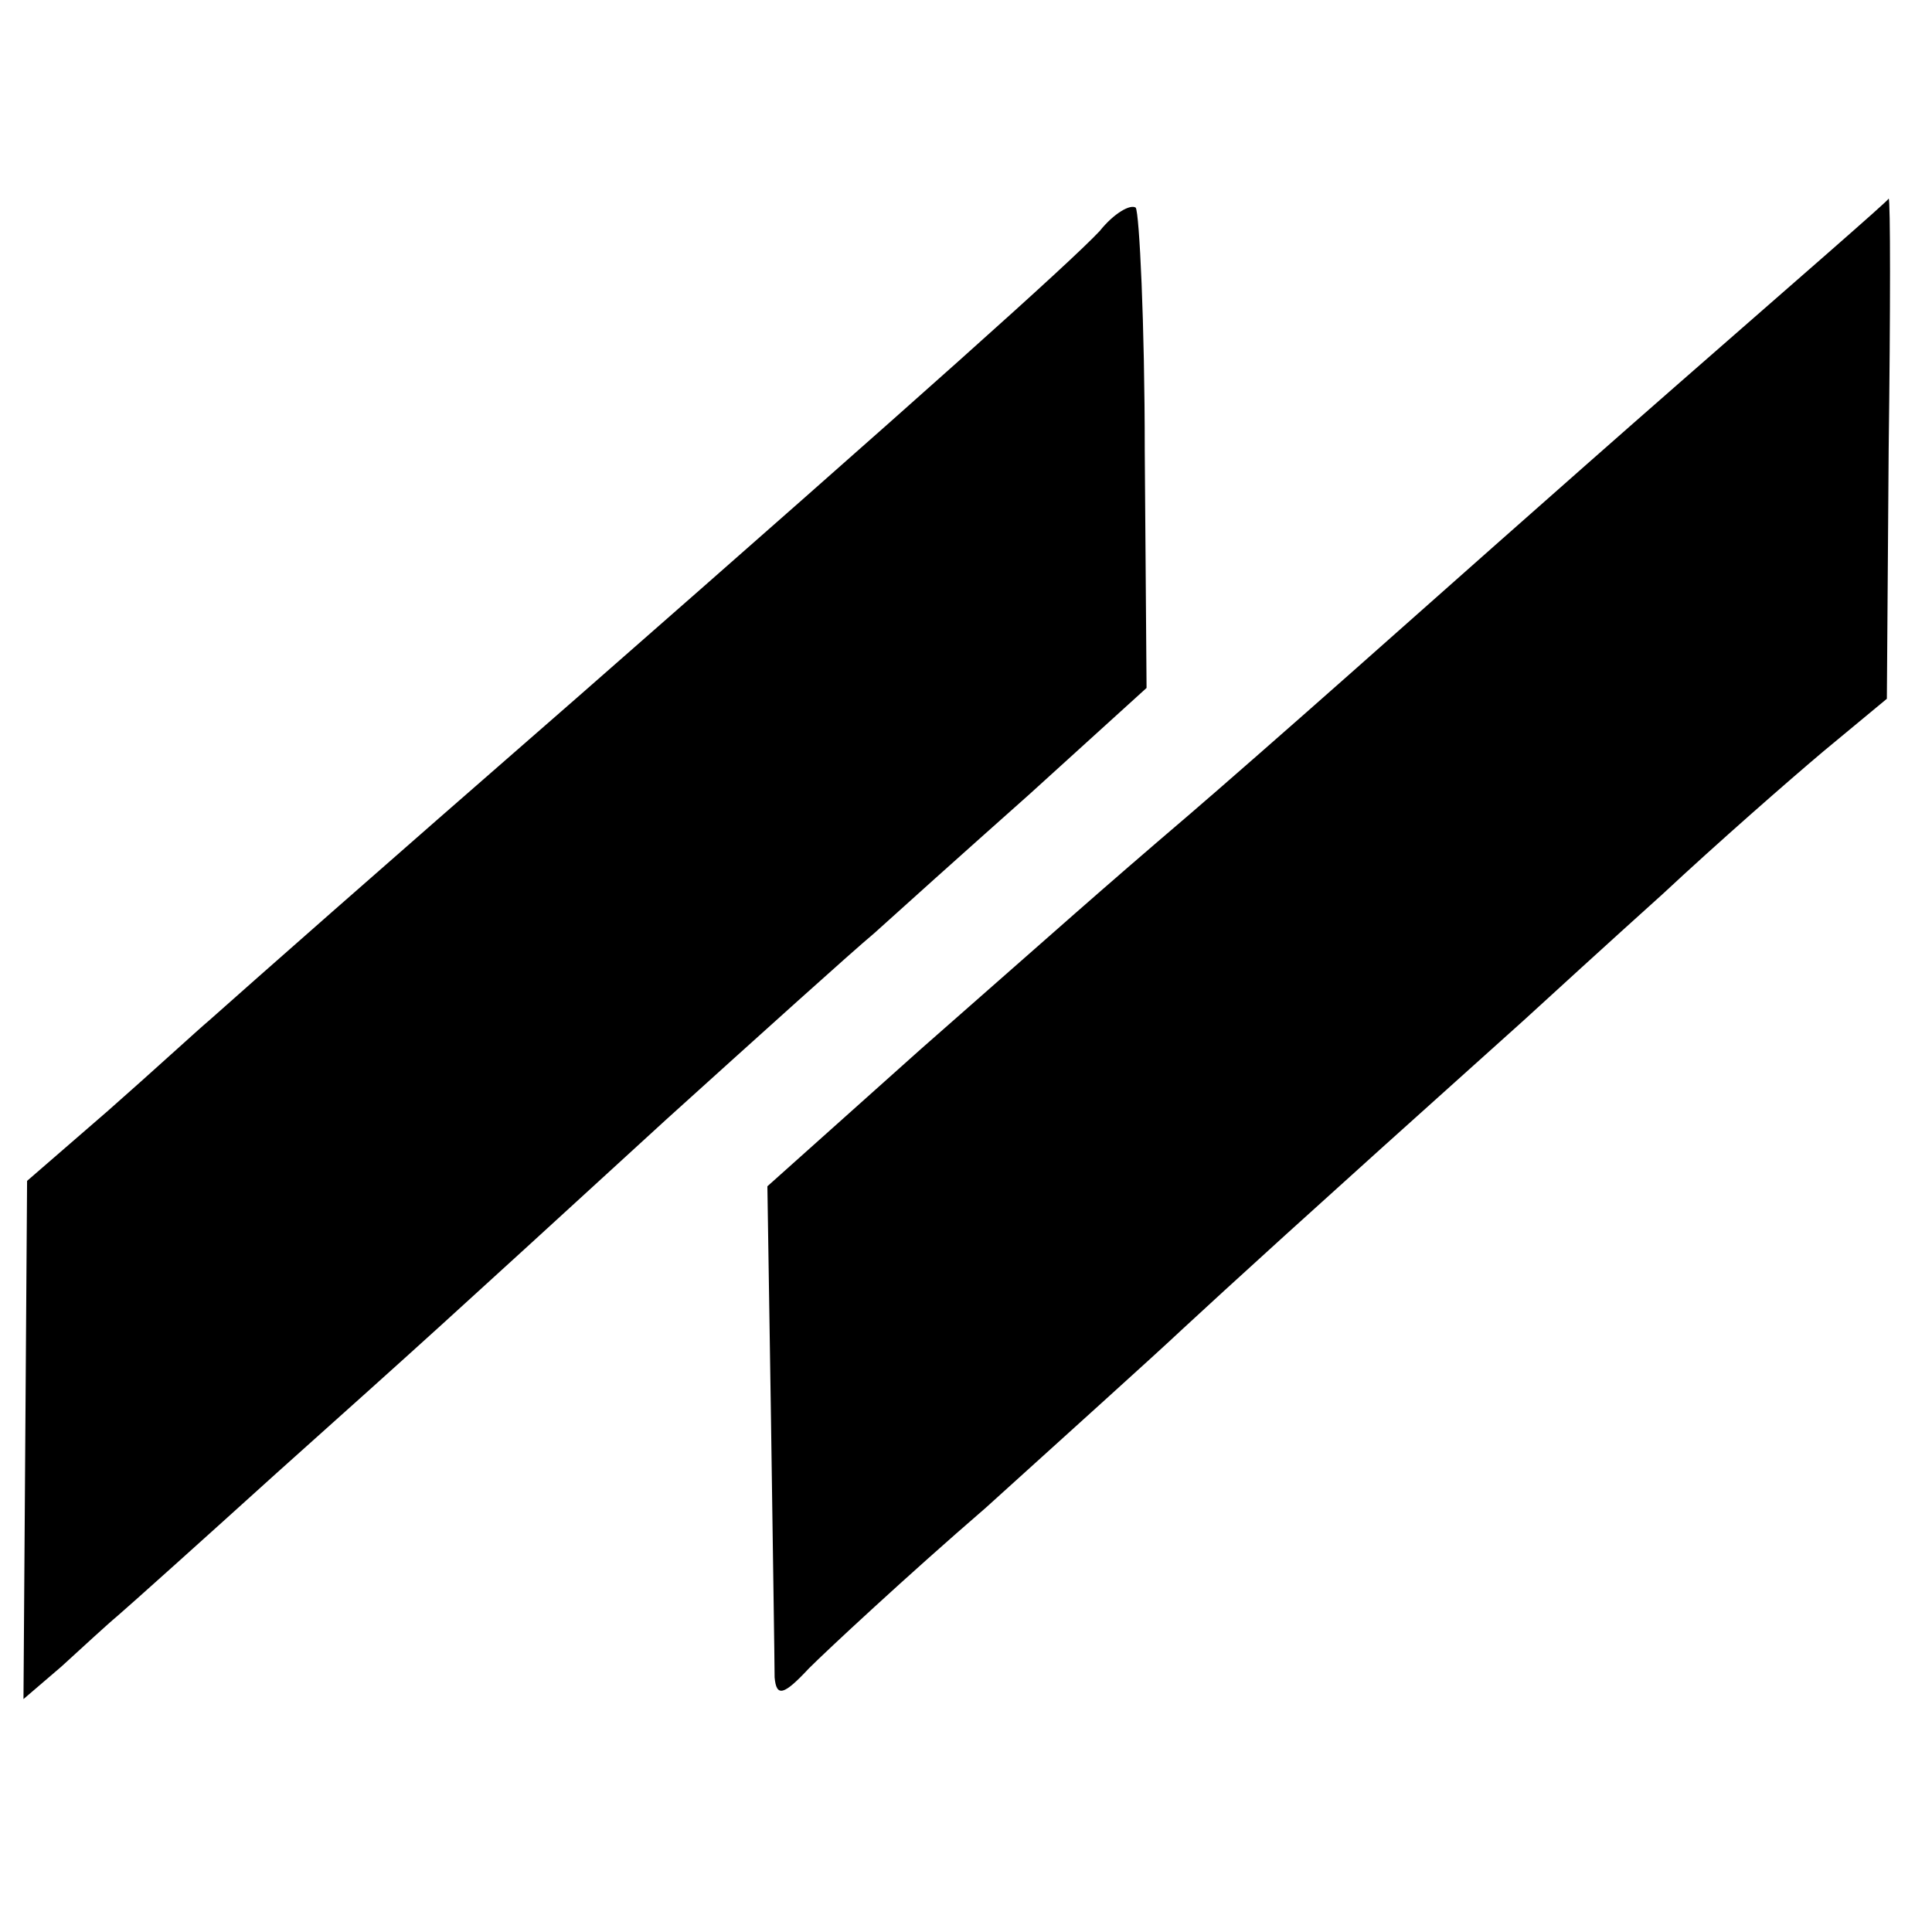
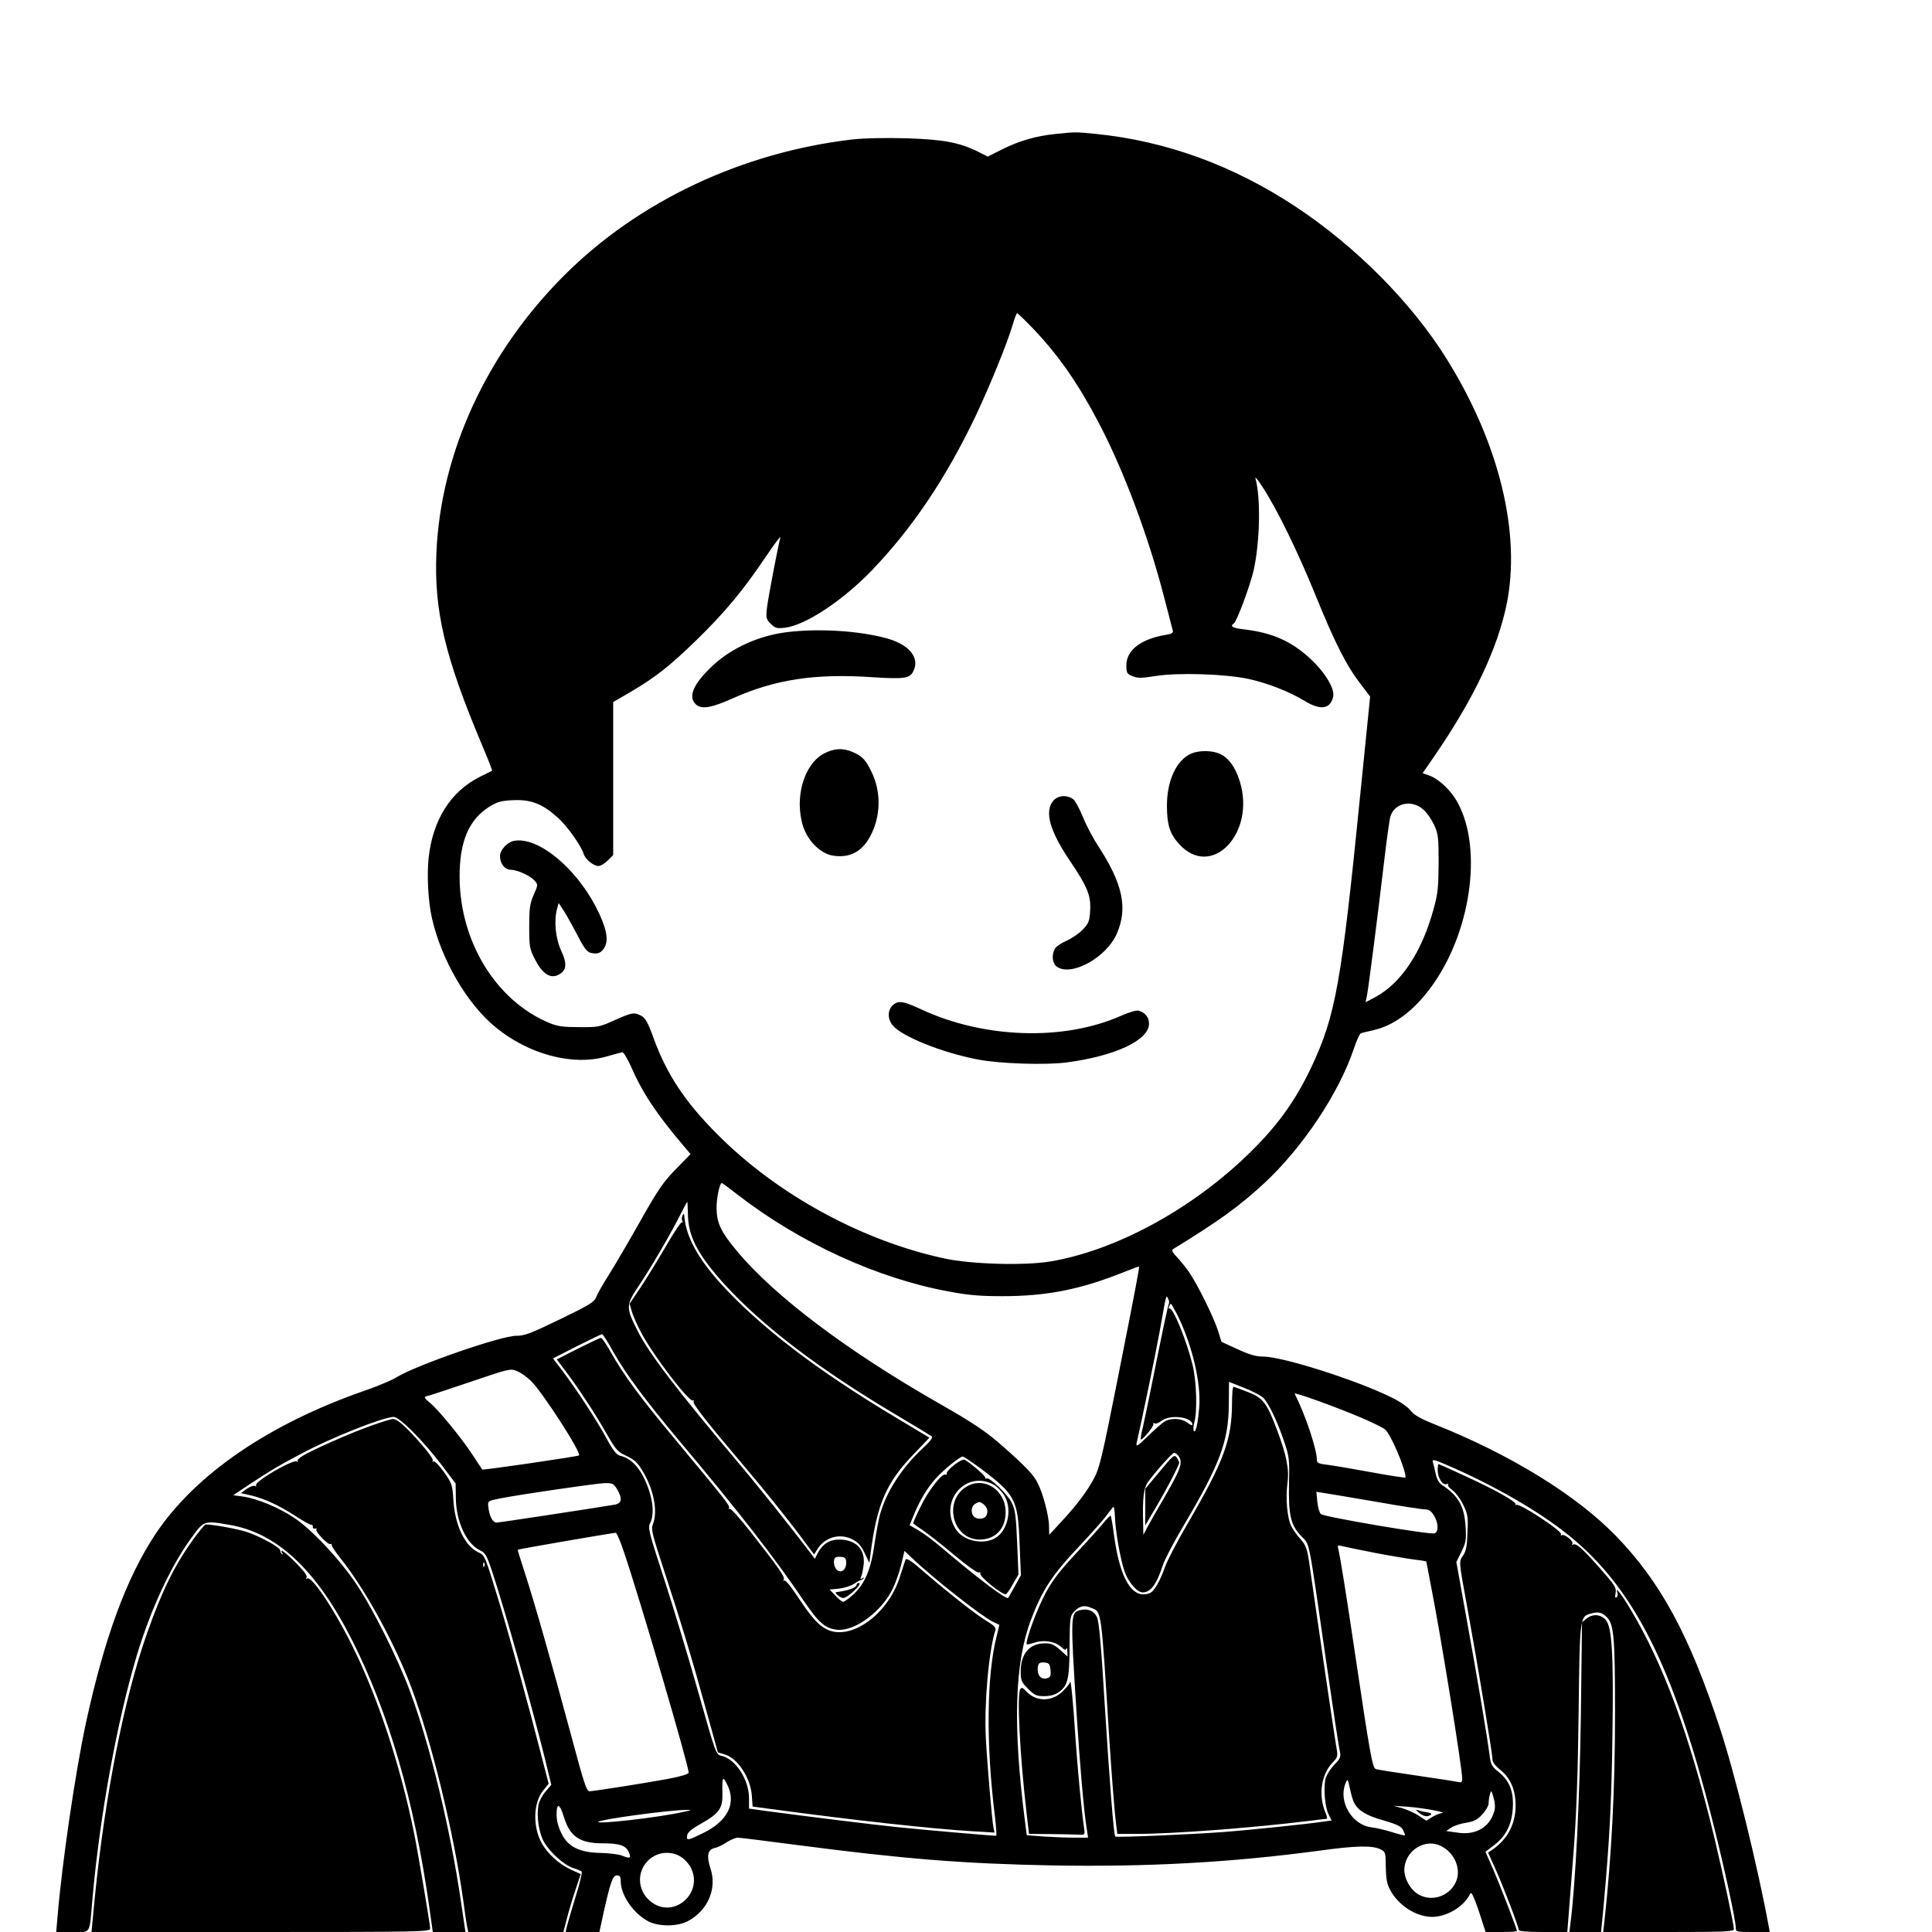
- <svg xmlns="http://www.w3.org/2000/svg" version="1.0" width="107pt" height="107pt" viewBox="0 0 107 107" preserveAspectRatio="xMidYMid meet">
-   <g transform="translate(0,107) scale(0.1,-0.1)" fill="#000000" stroke="none">
-     <path d="M609 942 c-17 -18 -95 -88 -289 -258 -117 -102 -177 -155 -204 -179 -6 -5 -31 -28 -56 -50 l-45 -39 -1 -144 -1 -143 21 18 c11 10 25 23 31 28 7 6 46 41 88 79 86 77 86 77 216 196 52 47 103 93 115 103 11 10 50 45 86 77 l65 59 -1 131 c0 71 -3 132 -5 135 -3 2 -12 -3 -20 -13z" />
-     <path d="M929 857 c-64 -56 -145 -128 -180 -159 -35 -31 -75 -66 -89 -78 -55 -47 -68 -59 -150 -131 l-85 -76 2 -129 c1 -71 2 -135 2 -143 1 -11 5 -10 19 5 10 10 54 51 98 89 43 39 92 83 109 99 26 24 63 58 189 171 12 11 47 43 77 70 30 28 70 63 89 79 l35 29 1 138 c1 77 1 139 0 139 0 -1 -53 -47 -117 -103z" />
+ <svg xmlns="http://www.w3.org/2000/svg" version="1.0" width="1024pt" height="1024pt" viewBox="0 0 1024 1024" preserveAspectRatio="xMidYMid meet">
+   <g transform="translate(0,1024) scale(0.1,-0.1)" fill="#000000" stroke="none">
+     <path d="M5595 9530 c-106 -11 -191 -36 -280 -80 l-80 -40 -51 26 c-99 49 -185 65 -380 71 -113 3 -219 1 -285 -6 -585 -68 -1135 -327 -1529 -721 -410 -410 -654 -939 -677 -1470 -13 -307 45 -552 242 -1019 31 -73 55 -134 53 -136 -2 -1 -30 -15 -62 -31 -156 -77 -252 -228 -274 -430 -10 -92 -3 -230 17 -319 50 -221 185 -454 337 -579 175 -144 407 -206 584 -157 41 12 81 22 88 24 7 1 27 -33 47 -77 60 -138 135 -251 278 -419 l37 -44 -77 -79 c-67 -68 -94 -107 -191 -279 -62 -110 -137 -238 -167 -285 -30 -47 -59 -98 -65 -115 -10 -26 -34 -41 -193 -118 -155 -75 -189 -88 -232 -87 -80 0 -536 -158 -635 -221 -25 -15 -98 -46 -162 -68 -511 -177 -902 -444 -1114 -762 -154 -232 -271 -551 -369 -1003 -55 -256 -126 -737 -150 -1024 l-7 -82 86 0 c100 0 89 -19 106 175 38 436 131 946 236 1294 72 238 176 463 280 608 75 105 72 104 204 82 256 -41 466 -237 655 -610 196 -387 331 -854 411 -1422 l18 -127 87 0 86 0 -24 162 c-56 383 -162 822 -269 1111 -61 167 -197 440 -284 569 -88 132 -238 292 -332 354 -81 54 -194 101 -270 112 l-52 7 99 66 c104 68 142 91 260 153 162 87 438 196 492 196 30 0 155 -125 254 -255 l74 -98 1 -76 c1 -125 56 -243 128 -278 29 -13 36 -26 69 -126 67 -206 196 -663 273 -969 l36 -148 -30 -35 c-17 -19 -34 -51 -38 -71 -11 -62 2 -150 30 -198 33 -56 107 -122 154 -137 21 -6 40 -15 45 -18 4 -4 -10 -64 -32 -133 -21 -69 -42 -140 -46 -157 l-7 -31 90 0 89 0 22 102 c37 166 49 198 71 198 16 0 20 -7 20 -32 1 -74 67 -169 145 -211 55 -29 155 -29 210 0 107 57 157 173 120 282 -21 65 -14 97 22 106 16 3 45 17 65 31 21 13 47 24 58 24 11 0 157 -18 323 -40 559 -73 876 -98 1337 -107 513 -9 954 15 1430 79 188 26 273 27 315 7 29 -14 29 -16 30 -94 1 -61 6 -90 22 -120 44 -84 138 -144 223 -145 75 0 164 51 198 115 9 17 11 16 25 -17 9 -20 26 -68 38 -107 l23 -71 83 0 c46 0 83 2 83 5 0 12 -90 244 -127 330 l-40 90 43 33 c65 48 96 109 102 196 6 90 -17 148 -76 195 -36 29 -41 39 -47 89 -10 83 -68 427 -126 745 l-50 278 27 55 c24 48 26 63 22 132 -7 109 -37 163 -126 222 -15 9 -27 32 -33 60 -5 25 -12 53 -15 62 -4 15 8 12 73 -16 228 -98 457 -227 614 -347 367 -279 587 -707 798 -1549 61 -241 121 -519 121 -558 0 -21 4 -22 90 -22 l90 0 -6 33 c-57 310 -178 804 -258 1047 -161 491 -313 773 -550 1018 -209 216 -557 431 -958 591 -80 32 -113 51 -131 74 -14 19 -56 48 -99 69 -187 93 -581 218 -684 218 -38 0 -72 10 -135 39 l-85 39 -18 58 c-21 68 -105 238 -149 304 -16 25 -46 62 -66 84 -30 31 -33 40 -21 47 238 146 347 224 481 348 202 187 396 478 474 711 15 45 32 83 39 84 6 2 36 9 66 16 107 24 211 101 302 224 212 285 278 731 146 978 -35 67 -103 131 -154 148 l-34 12 63 91 c208 303 333 566 382 802 78 376 -38 855 -317 1302 -186 299 -483 598 -803 809 -331 218 -683 346 -1054 384 -112 11 -112 11 -216 0z m-119 -1032 c134 -141 237 -288 347 -498 132 -251 263 -600 347 -925 23 -88 43 -167 46 -177 4 -12 -5 -18 -38 -23 -131 -22 -208 -81 -208 -161 0 -41 3 -46 33 -58 27 -11 47 -11 122 1 120 19 367 11 490 -15 102 -22 215 -66 300 -117 84 -51 135 -44 151 21 10 41 -39 125 -116 198 -104 98 -207 143 -362 161 -54 6 -71 16 -49 30 16 9 88 204 106 284 33 151 38 383 9 486 -3 11 14 -9 37 -45 78 -119 188 -345 282 -576 102 -251 162 -370 239 -470 l50 -66 -52 -516 c-100 -1002 -131 -1176 -260 -1449 -89 -187 -187 -321 -350 -476 -301 -286 -693 -496 -1033 -553 -137 -23 -420 -15 -562 16 -440 95 -889 341 -1205 660 -170 171 -265 314 -336 508 -30 83 -43 106 -65 118 -39 20 -48 18 -141 -23 -79 -36 -88 -38 -188 -37 -85 0 -115 4 -158 22 -282 117 -474 429 -476 772 -1 189 49 307 159 375 41 25 61 31 126 34 94 4 155 -20 236 -93 50 -45 123 -148 137 -193 9 -28 52 -63 78 -63 11 0 33 13 49 29 l29 29 0 406 0 405 93 54 c135 80 207 137 351 277 148 144 248 265 366 441 46 68 80 113 76 99 -13 -47 -64 -315 -71 -372 -6 -53 -4 -60 20 -84 24 -24 32 -26 76 -21 108 13 305 143 460 304 214 223 392 487 550 818 74 156 168 387 196 482 10 35 21 63 24 63 3 0 42 -37 85 -82z m2067 -2548 c19 -16 45 -54 58 -82 22 -48 24 -66 24 -203 -1 -132 -4 -162 -28 -248 -62 -224 -170 -387 -306 -461 l-53 -28 6 28 c9 43 62 460 91 709 14 121 30 234 35 250 24 70 113 88 173 35z m-3631 -2044 c329 -254 739 -442 1116 -511 104 -20 166 -25 285 -25 233 0 410 35 632 123 49 20 90 35 92 34 3 -4 -15 -101 -117 -615 -76 -383 -92 -452 -120 -505 -37 -70 -92 -144 -179 -237 l-60 -65 -1 45 c0 54 -32 176 -61 231 -21 43 -65 88 -180 190 -92 81 -155 124 -339 229 -489 279 -874 569 -1074 809 -85 102 -107 148 -108 225 -1 53 16 136 28 136 2 0 41 -29 86 -64z m-266 -99 c1 -119 51 -215 192 -372 202 -222 505 -453 912 -694 96 -57 180 -108 187 -113 9 -7 -4 -25 -47 -65 -107 -99 -190 -226 -224 -344 -9 -29 -22 -103 -31 -163 -18 -132 -51 -210 -111 -266 -24 -22 -49 -40 -55 -40 -6 0 -25 15 -41 33 l-31 32 50 5 c27 3 62 14 79 25 16 11 32 20 36 20 3 0 10 4 15 9 5 6 2 6 -6 1 -11 -7 -13 -4 -6 11 5 10 10 40 13 65 7 80 -44 129 -131 129 -50 0 -88 -24 -113 -72 l-15 -30 -32 42 c-80 106 -279 356 -372 465 -326 386 -475 581 -535 700 -64 126 -63 138 7 242 62 92 169 275 222 381 17 34 32 62 34 62 1 0 2 -28 3 -63z m2549 -478 c-4 -6 -33 -142 -65 -302 -32 -161 -65 -320 -73 -354 -9 -35 -13 -63 -10 -63 12 0 72 74 66 83 -3 6 -1 7 6 3 6 -4 23 2 37 13 45 36 164 21 164 -20 0 -6 -12 -1 -26 10 -32 25 -90 27 -124 5 -14 -9 -53 -44 -88 -78 -52 -50 -62 -57 -58 -36 29 126 99 465 121 585 39 218 35 203 46 182 6 -9 7 -22 4 -28z m44 -56 c79 -158 128 -363 117 -493 -7 -87 -19 -139 -29 -124 -3 6 -2 26 3 45 17 57 12 217 -9 304 -31 128 -105 310 -123 299 -4 -3 -5 2 -2 10 3 9 8 16 10 16 2 0 17 -26 33 -57z m-2988 -199 c68 -119 166 -251 348 -469 314 -373 509 -624 660 -848 82 -120 113 -147 177 -155 95 -10 239 97 298 222 14 30 34 87 43 125 l17 71 40 -38 c113 -108 369 -309 429 -338 l34 -16 -13 -54 c-55 -210 -59 -577 -10 -967 6 -53 9 -97 6 -97 -24 0 -405 33 -525 46 -137 14 -458 54 -692 85 l-93 13 0 55 c0 99 -72 209 -147 225 -28 6 -30 12 -121 334 -51 180 -132 450 -181 600 -83 254 -88 275 -75 300 20 38 17 103 -6 173 -36 106 -86 167 -152 183 -20 5 -37 25 -72 90 -53 98 -160 261 -234 359 l-51 67 127 65 c70 35 130 64 133 64 4 1 31 -42 60 -95z m-438 -152 c61 -58 270 -383 256 -396 -6 -6 -510 -79 -513 -75 -1 2 -25 38 -52 79 -57 87 -177 234 -222 272 -38 32 -39 34 -9 41 12 3 114 37 227 75 199 68 206 69 240 55 19 -7 52 -31 73 -51z m3882 -90 c28 -27 76 -127 111 -232 27 -79 29 -94 26 -220 -3 -172 8 -220 63 -280 49 -52 36 14 136 -680 33 -228 64 -433 69 -455 8 -37 7 -42 -30 -81 -23 -25 -42 -57 -46 -78 -9 -53 -1 -146 18 -183 l16 -32 -37 -5 c-74 -12 -401 -46 -536 -56 -172 -13 -568 -30 -574 -24 -8 8 -30 288 -56 704 -18 302 -30 434 -40 457 -16 35 -48 49 -90 39 -52 -13 -52 -26 -19 -546 16 -254 39 -523 53 -607 l8 -53 -72 0 c-40 0 -113 3 -162 6 l-91 7 -11 86 c-63 494 -53 827 32 1052 61 163 114 243 266 403 47 50 104 114 126 141 21 28 42 54 45 58 4 4 8 -16 9 -45 2 -80 29 -232 51 -296 20 -58 67 -112 96 -112 43 0 74 42 108 146 9 28 57 120 107 204 196 331 240 450 242 645 l1 121 80 -32 c44 -17 89 -41 101 -52z m515 -104 c63 -27 123 -56 132 -65 31 -28 107 -207 108 -254 0 -3 -80 9 -177 27 -98 18 -204 36 -235 40 -46 5 -58 10 -58 24 0 59 -62 243 -118 353 -6 11 216 -69 348 -125z m-964 -205 c26 -35 14 -68 -91 -248 -29 -49 -62 -108 -74 -130 l-21 -40 -1 55 c-4 145 2 194 29 230 45 60 126 150 136 150 5 0 15 -8 22 -17z m-1057 -60 c194 -145 206 -168 215 -405 l7 -167 -32 -58 c-18 -32 -34 -60 -35 -62 -9 -12 -161 103 -354 267 -41 35 -96 76 -122 91 l-47 27 23 56 c31 76 71 142 115 191 42 47 128 117 144 117 5 0 44 -26 86 -57z m-1919 -115 c30 -50 27 -76 -12 -83 -126 -21 -611 -95 -626 -95 -21 0 -39 35 -44 85 -3 29 -2 30 62 43 120 23 505 79 553 81 43 1 49 -2 67 -31z m4020 -67 c129 -23 247 -41 263 -41 20 0 32 -8 47 -32 24 -40 26 -86 4 -95 -23 -9 -586 87 -603 102 -8 8 -16 37 -19 66 l-5 52 39 -6 c21 -3 145 -24 274 -46z m-3983 -267 c84 -247 343 -1131 343 -1169 0 -8 -39 -20 -112 -34 -120 -22 -380 -63 -412 -65 -17 -1 -29 35 -101 304 -99 369 -194 703 -245 859 -21 64 -37 117 -36 117 4 4 513 91 520 90 5 -1 25 -47 43 -102z m3978 -4 c88 -17 186 -33 218 -37 31 -3 57 -8 57 -10 0 -2 11 -58 24 -126 50 -252 166 -966 166 -1025 0 -18 -4 -21 -22 -17 -13 3 -114 19 -225 35 -112 16 -207 31 -212 34 -18 12 -29 75 -112 631 -42 284 -75 489 -85 532 -6 21 -4 24 12 20 11 -3 91 -20 179 -37z m-2800 -54 c0 -36 -26 -56 -49 -37 -16 14 -22 52 -9 65 4 4 19 6 33 4 20 -2 25 -8 25 -32z m-634 -1168 c55 -102 9 -199 -125 -264 -82 -40 -88 -41 -84 -12 2 16 24 35 77 64 94 54 112 80 110 159 -2 86 1 93 22 53z m3326 -103 c24 -43 63 -67 154 -93 75 -22 96 -32 106 -52 6 -13 11 -26 9 -28 -2 -1 -32 6 -67 17 -35 11 -85 23 -111 26 -103 13 -175 136 -137 232 12 28 12 27 24 -27 6 -30 16 -64 22 -75z m743 -45 c-25 -86 -99 -129 -197 -113 l-58 8 26 18 c15 10 51 22 80 26 42 7 60 16 86 45 18 19 33 46 33 58 0 13 3 34 7 48 6 23 8 22 19 -17 8 -28 10 -53 4 -73z m-4930 -34 c32 -101 84 -136 204 -136 89 0 122 -11 138 -45 15 -33 8 -38 -33 -21 -19 8 -70 14 -114 15 -113 2 -174 32 -209 103 -17 35 -26 68 -26 101 0 65 17 58 40 -17z m4610 39 c36 -7 56 -13 45 -14 -11 -1 -35 -10 -53 -21 l-32 -20 -40 26 c-21 14 -60 32 -87 40 l-48 13 75 -5 c41 -3 104 -12 140 -19z m-3985 -10 c-124 -28 -458 -66 -444 -51 12 13 370 62 464 63 36 1 34 -1 -20 -12z m4024 -180 c68 -35 103 -112 82 -178 -28 -82 -125 -121 -201 -79 -47 26 -83 94 -76 146 12 95 115 153 195 111z m-4028 -58 c19 -12 42 -38 51 -57 66 -131 -84 -267 -203 -186 -91 62 -89 190 4 246 44 27 105 26 148 -3z" />
+     <path d="M4167 6889 c-145 -19 -284 -81 -384 -172 -107 -98 -139 -170 -95 -210 31 -28 81 -20 201 34 221 98 433 130 730 110 169 -11 202 -7 220 28 40 73 -19 146 -144 179 -151 40 -361 52 -528 31z" />
+     <path d="M4371 6248 c-109 -54 -163 -236 -114 -389 25 -77 94 -145 158 -154 88 -14 153 20 197 102 56 104 60 233 8 340 -31 66 -50 86 -103 108 -50 21 -94 19 -146 -7z" />
+     <path d="M6314 6246 c-78 -34 -129 -142 -129 -276 0 -101 15 -149 64 -203 171 -190 408 55 322 332 -23 74 -58 123 -104 145 -42 19 -110 20 -153 2z" />
+     <path d="M5581 5994 c-45 -57 -17 -157 86 -311 97 -143 116 -190 111 -269 -3 -56 -8 -68 -38 -100 -19 -20 -58 -47 -87 -60 -29 -13 -57 -32 -62 -43 -19 -34 -13 -78 11 -95 77 -54 264 50 318 177 58 135 31 262 -98 461 -27 40 -64 110 -82 155 -18 45 -42 88 -53 96 -35 24 -82 19 -106 -11z" />
+     <path d="M2723 5783 c-35 -7 -73 -49 -73 -80 0 -41 26 -73 58 -73 35 -1 102 -31 126 -58 18 -21 18 -22 -5 -74 -20 -46 -24 -69 -24 -168 0 -108 2 -119 30 -174 38 -75 80 -104 122 -84 46 22 51 57 17 130 -30 66 -39 157 -21 223 l8 29 32 -49 c17 -28 49 -86 72 -130 30 -59 47 -81 65 -85 38 -10 59 0 76 32 21 41 6 107 -48 212 -112 214 -311 374 -435 349z" />
+     <path d="M4730 4910 c-26 -26 -26 -70 0 -103 46 -59 262 -146 450 -182 116 -23 363 -31 475 -16 256 34 435 118 435 205 0 33 -18 57 -53 69 -12 4 -50 -7 -98 -28 -304 -134 -727 -119 -1058 36 -95 44 -122 48 -151 19z" />
+     <path d="M3617 3797 c-4 -11 -4 -24 0 -30 3 -7 3 -9 -2 -5 -4 4 -44 -54 -87 -130 -44 -75 -105 -174 -135 -219 l-56 -83 12 -42 c7 -24 30 -75 51 -114 63 -119 254 -369 273 -357 6 3 7 1 3 -5 -7 -11 73 -113 259 -332 110 -129 237 -287 315 -392 l65 -87 18 29 c40 63 118 85 185 51 31 -16 46 -33 65 -73 l25 -52 6 49 c34 264 84 379 232 531 l80 84 -170 102 c-427 255 -730 487 -940 719 -115 128 -178 242 -188 344 -2 24 -4 26 -11 12z" />
+     <path d="M4540 1840 c0 -12 -35 -27 -77 -34 -15 -2 -30 -5 -32 -5 -11 -3 24 -31 38 -31 25 1 107 80 83 80 -7 0 -12 -5 -12 -10z" />
+     <path d="M3063 3092 l-112 -57 45 -60 c67 -88 165 -237 222 -339 46 -80 56 -91 101 -112 38 -17 59 -35 81 -71 64 -101 89 -223 60 -293 -10 -25 -3 -53 59 -242 91 -278 144 -452 222 -735 l64 -231 37 -11 c69 -21 137 -126 143 -220 l4 -56 88 -12 c458 -62 860 -106 1076 -119 l118 -7 -5 24 c-8 35 -34 345 -41 479 -9 180 15 458 51 571 3 12 -8 24 -38 42 -56 32 -196 142 -328 255 -84 73 -106 87 -111 74 -3 -9 -17 -50 -30 -91 -63 -200 -263 -341 -389 -276 -44 23 -79 62 -152 172 -33 51 -65 90 -71 86 -6 -3 -7 -1 -3 5 8 13 -27 63 -177 254 -55 70 -104 125 -110 121 -5 -3 -7 -1 -3 5 6 11 -19 42 -294 373 -175 209 -269 338 -332 451 -24 43 -47 77 -53 77 -5 0 -60 -26 -122 -57z" />
+     <path d="M6530 2803 c-1 -194 -42 -307 -238 -643 -53 -91 -106 -193 -118 -227 -25 -73 -58 -129 -80 -137 -91 -35 -157 71 -189 303 -7 57 -16 105 -18 107 -2 3 -22 -17 -43 -43 -21 -27 -83 -94 -136 -151 -113 -121 -152 -176 -201 -289 -37 -83 -72 -191 -65 -198 2 -2 21 2 42 9 48 16 109 6 140 -23 18 -17 25 -19 28 -9 3 7 5 1 5 -15 l1 -27 -39 35 c-31 28 -47 35 -80 35 -82 0 -129 -54 -129 -150 0 -47 4 -56 39 -91 34 -34 44 -39 86 -39 31 0 56 7 75 20 50 35 58 69 59 245 1 148 3 161 23 182 29 31 54 37 89 22 59 -24 54 12 99 -704 12 -181 27 -377 36 -447 l6 -48 106 0 c185 0 594 31 877 65 66 8 123 15 127 15 4 0 1 15 -7 33 -38 92 -23 200 37 264 30 31 30 32 19 95 -9 51 -90 602 -143 973 -10 66 -17 85 -43 115 -18 19 -40 50 -50 69 -23 45 -32 150 -21 231 10 73 -5 147 -57 285 -53 140 -73 166 -153 197 -38 15 -72 27 -76 28 -5 0 -8 -39 -8 -87z m-962 -1415 c3 -30 -1 -38 -18 -43 -28 -9 -50 11 -50 45 0 34 8 42 40 38 21 -3 25 -9 28 -40z" />
+     <path d="M5671 1324 c0 -6 -17 -27 -37 -47 -59 -59 -145 -58 -198 2 -15 16 -21 18 -28 9 -19 -30 -3 -349 34 -666 l12 -102 115 -1 c64 -1 131 -2 149 -3 32 -2 33 -1 28 34 -13 85 -36 329 -47 495 -10 161 -24 308 -28 279z" />
+     <path d="M6147 2441 l-77 -92 0 -97 0 -97 56 95 c61 103 124 225 124 238 0 4 -6 16 -13 27 -13 17 -20 11 -90 -74z" />
+     <path d="M5058 2476 c-23 -18 -42 -39 -40 -45 1 -7 -2 -10 -7 -7 -17 11 -93 -88 -132 -170 -22 -45 -39 -84 -39 -87 0 -2 24 -20 53 -39 28 -19 104 -79 167 -132 63 -53 121 -94 128 -91 7 3 11 1 8 -4 -9 -13 109 -111 135 -111 4 0 21 24 37 53 l30 52 -7 170 c-6 145 -11 176 -29 211 -23 46 -119 137 -133 128 -5 -3 -8 -1 -7 4 3 8 -72 73 -109 95 -6 4 -31 -8 -55 -27z m209 -105 c12 -6 34 -27 49 -47 54 -71 29 -200 -46 -239 -65 -34 -165 -10 -203 48 -95 146 50 319 200 238z" />
+     <path d="M5122 2360 c-124 -76 -73 -280 70 -280 84 0 138 57 138 145 0 118 -114 192 -208 135z m90 -92 c21 -17 27 -39 16 -60 -10 -21 -48 -24 -66 -6 -18 18 -15 55 6 67 22 13 25 13 44 -1z" />
+     <path d="M7522 631 c19 -15 35 -20 49 -16 24 8 19 17 -13 20 -13 2 -32 7 -43 11 -14 5 -12 1 7 -15z" />
+     <path d="M1960 2681 c-114 -41 -305 -126 -357 -158 -18 -11 -30 -23 -25 -28 4 -5 2 -5 -5 -1 -22 12 -228 -108 -216 -127 3 -6 1 -7 -6 -3 -6 4 -25 -3 -43 -15 l-31 -23 49 -11 c73 -17 150 -52 238 -109 43 -28 82 -50 87 -48 5 1 8 -4 7 -10 -2 -7 4 -11 12 -10 8 2 12 0 7 -4 -9 -10 63 -85 75 -78 5 3 7 1 6 -4 -2 -5 20 -38 48 -73 128 -160 283 -442 373 -679 108 -289 224 -762 276 -1130 8 -63 18 -127 21 -143 l6 -27 252 0 252 0 19 72 c10 40 31 110 46 154 l27 81 -51 23 c-62 29 -120 80 -153 136 -51 87 -49 217 5 284 l29 36 -35 135 c-62 244 -171 642 -222 809 -83 272 -80 266 -117 283 -71 34 -123 144 -131 277 -5 81 -8 88 -50 148 -26 36 -49 60 -55 56 -7 -4 -8 -2 -4 4 4 6 -24 46 -63 90 -82 93 -126 132 -149 131 -9 0 -64 -17 -122 -38z m607 -743 c-3 -8 -6 -5 -6 6 -1 11 2 17 5 13 3 -3 4 -12 1 -19z" />
+     <path d="M7620 2447 c0 -39 26 -81 47 -73 8 3 12 2 8 -3 -3 -5 8 -19 24 -30 16 -12 42 -46 56 -76 24 -49 27 -63 23 -147 -2 -72 -8 -100 -23 -122 -23 -34 -24 -25 21 -271 53 -289 134 -776 134 -806 0 -18 12 -35 41 -59 55 -44 82 -106 82 -190 0 -97 -42 -177 -122 -233 l-24 -16 37 -82 c40 -87 126 -312 126 -329 0 -6 46 -10 129 -10 l128 0 7 88 c4 48 16 204 27 347 14 182 22 399 26 725 6 512 6 512 66 528 40 11 60 6 86 -22 35 -37 41 -112 41 -500 0 -411 -18 -756 -56 -1108 l-7 -58 347 0 c296 0 346 2 346 15 0 24 -59 299 -105 491 -131 541 -268 914 -447 1211 -46 77 -80 119 -65 80 3 -9 1 -19 -5 -23 -8 -5 -9 2 -5 23 5 28 -3 40 -83 131 -95 107 -127 135 -143 125 -6 -3 -7 -1 -3 5 8 13 -43 54 -57 45 -6 -3 -7 -1 -3 5 9 15 -220 166 -237 156 -6 -4 -9 -3 -4 1 10 12 -102 76 -266 151 -76 35 -140 64 -142 64 -3 0 -5 -15 -5 -33z" />
+     <path d="M1022 2078 c-98 -137 -163 -269 -242 -493 -122 -344 -224 -863 -278 -1407 l-17 -178 897 0 c849 0 898 1 898 18 0 22 -65 406 -86 509 -73 361 -196 730 -331 998 -98 196 -212 363 -235 349 -7 -5 -8 -2 -3 5 5 9 -15 35 -56 77 -59 59 -90 81 -73 52 4 -8 3 -10 -2 -5 -5 5 -9 14 -9 20 0 15 -101 71 -173 96 -46 16 -180 41 -222 41 -5 0 -35 -37 -68 -82z" />
+     <path d="M8409 1661 l-24 -19 -6 -489 c-6 -443 -28 -895 -55 -1105 l-6 -48 84 0 84 0 13 133 c32 357 42 543 47 892 7 451 -2 593 -36 630 -28 30 -69 32 -101 6z" />
  </g>
</svg>
